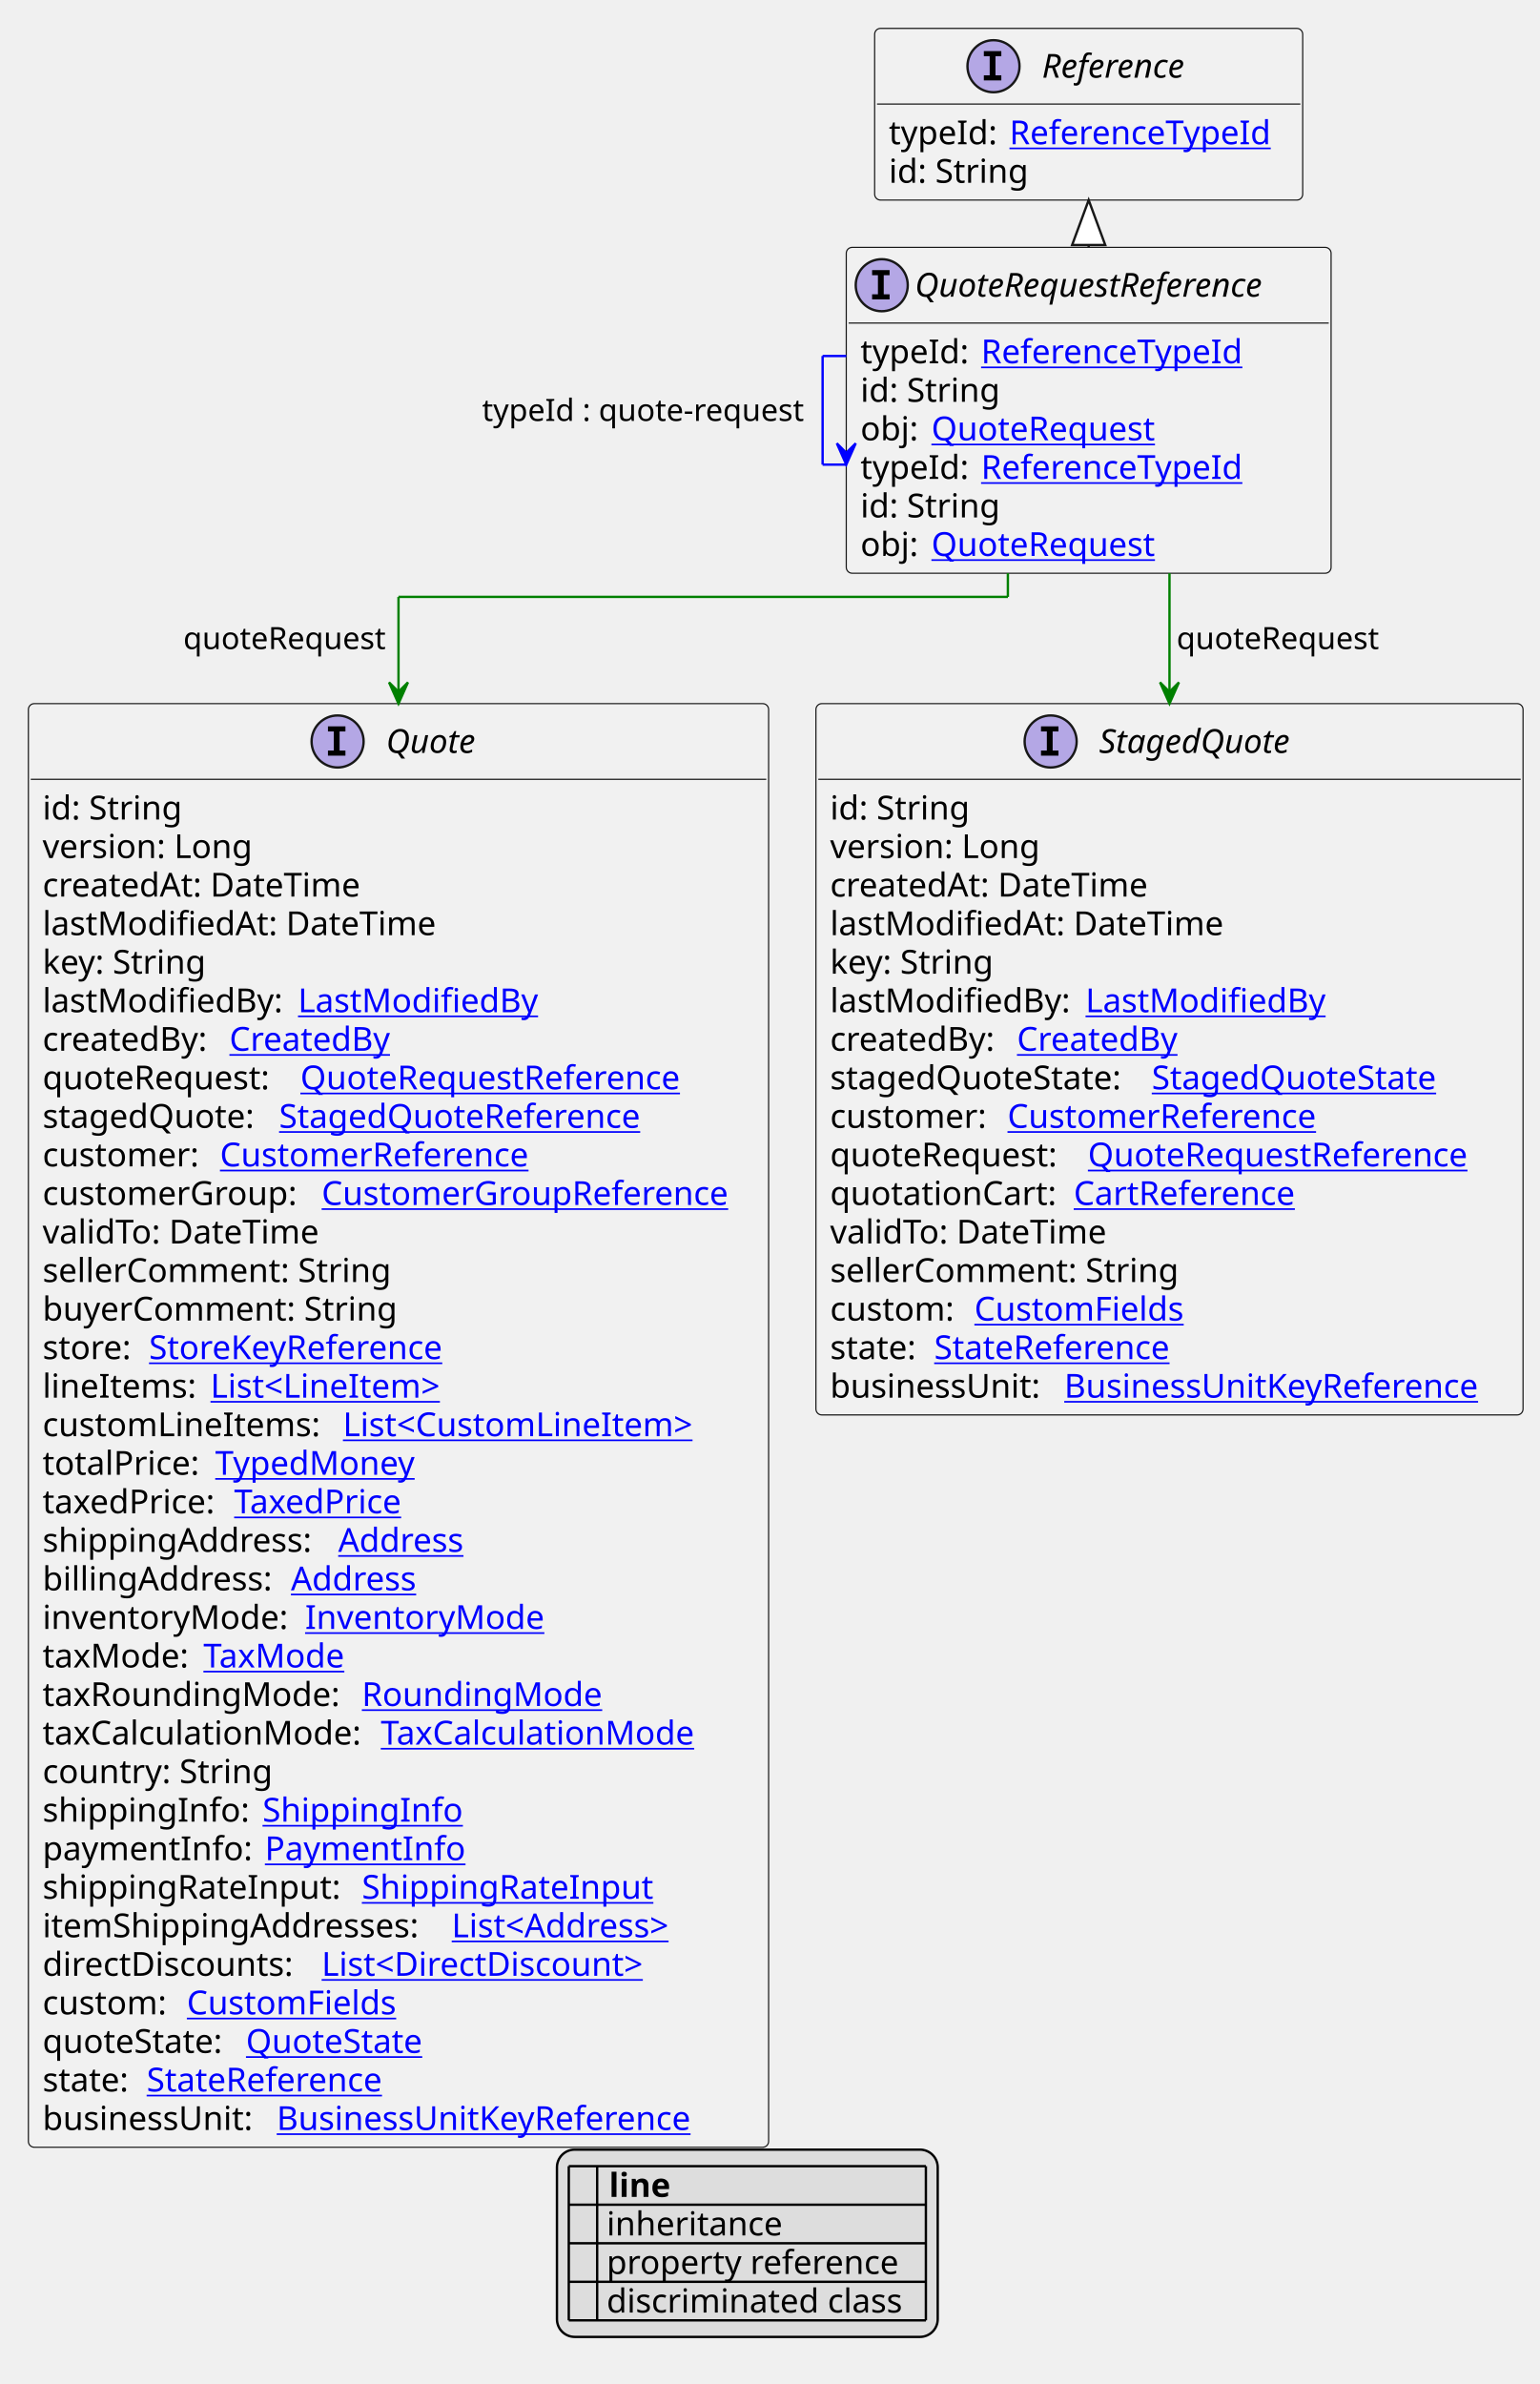
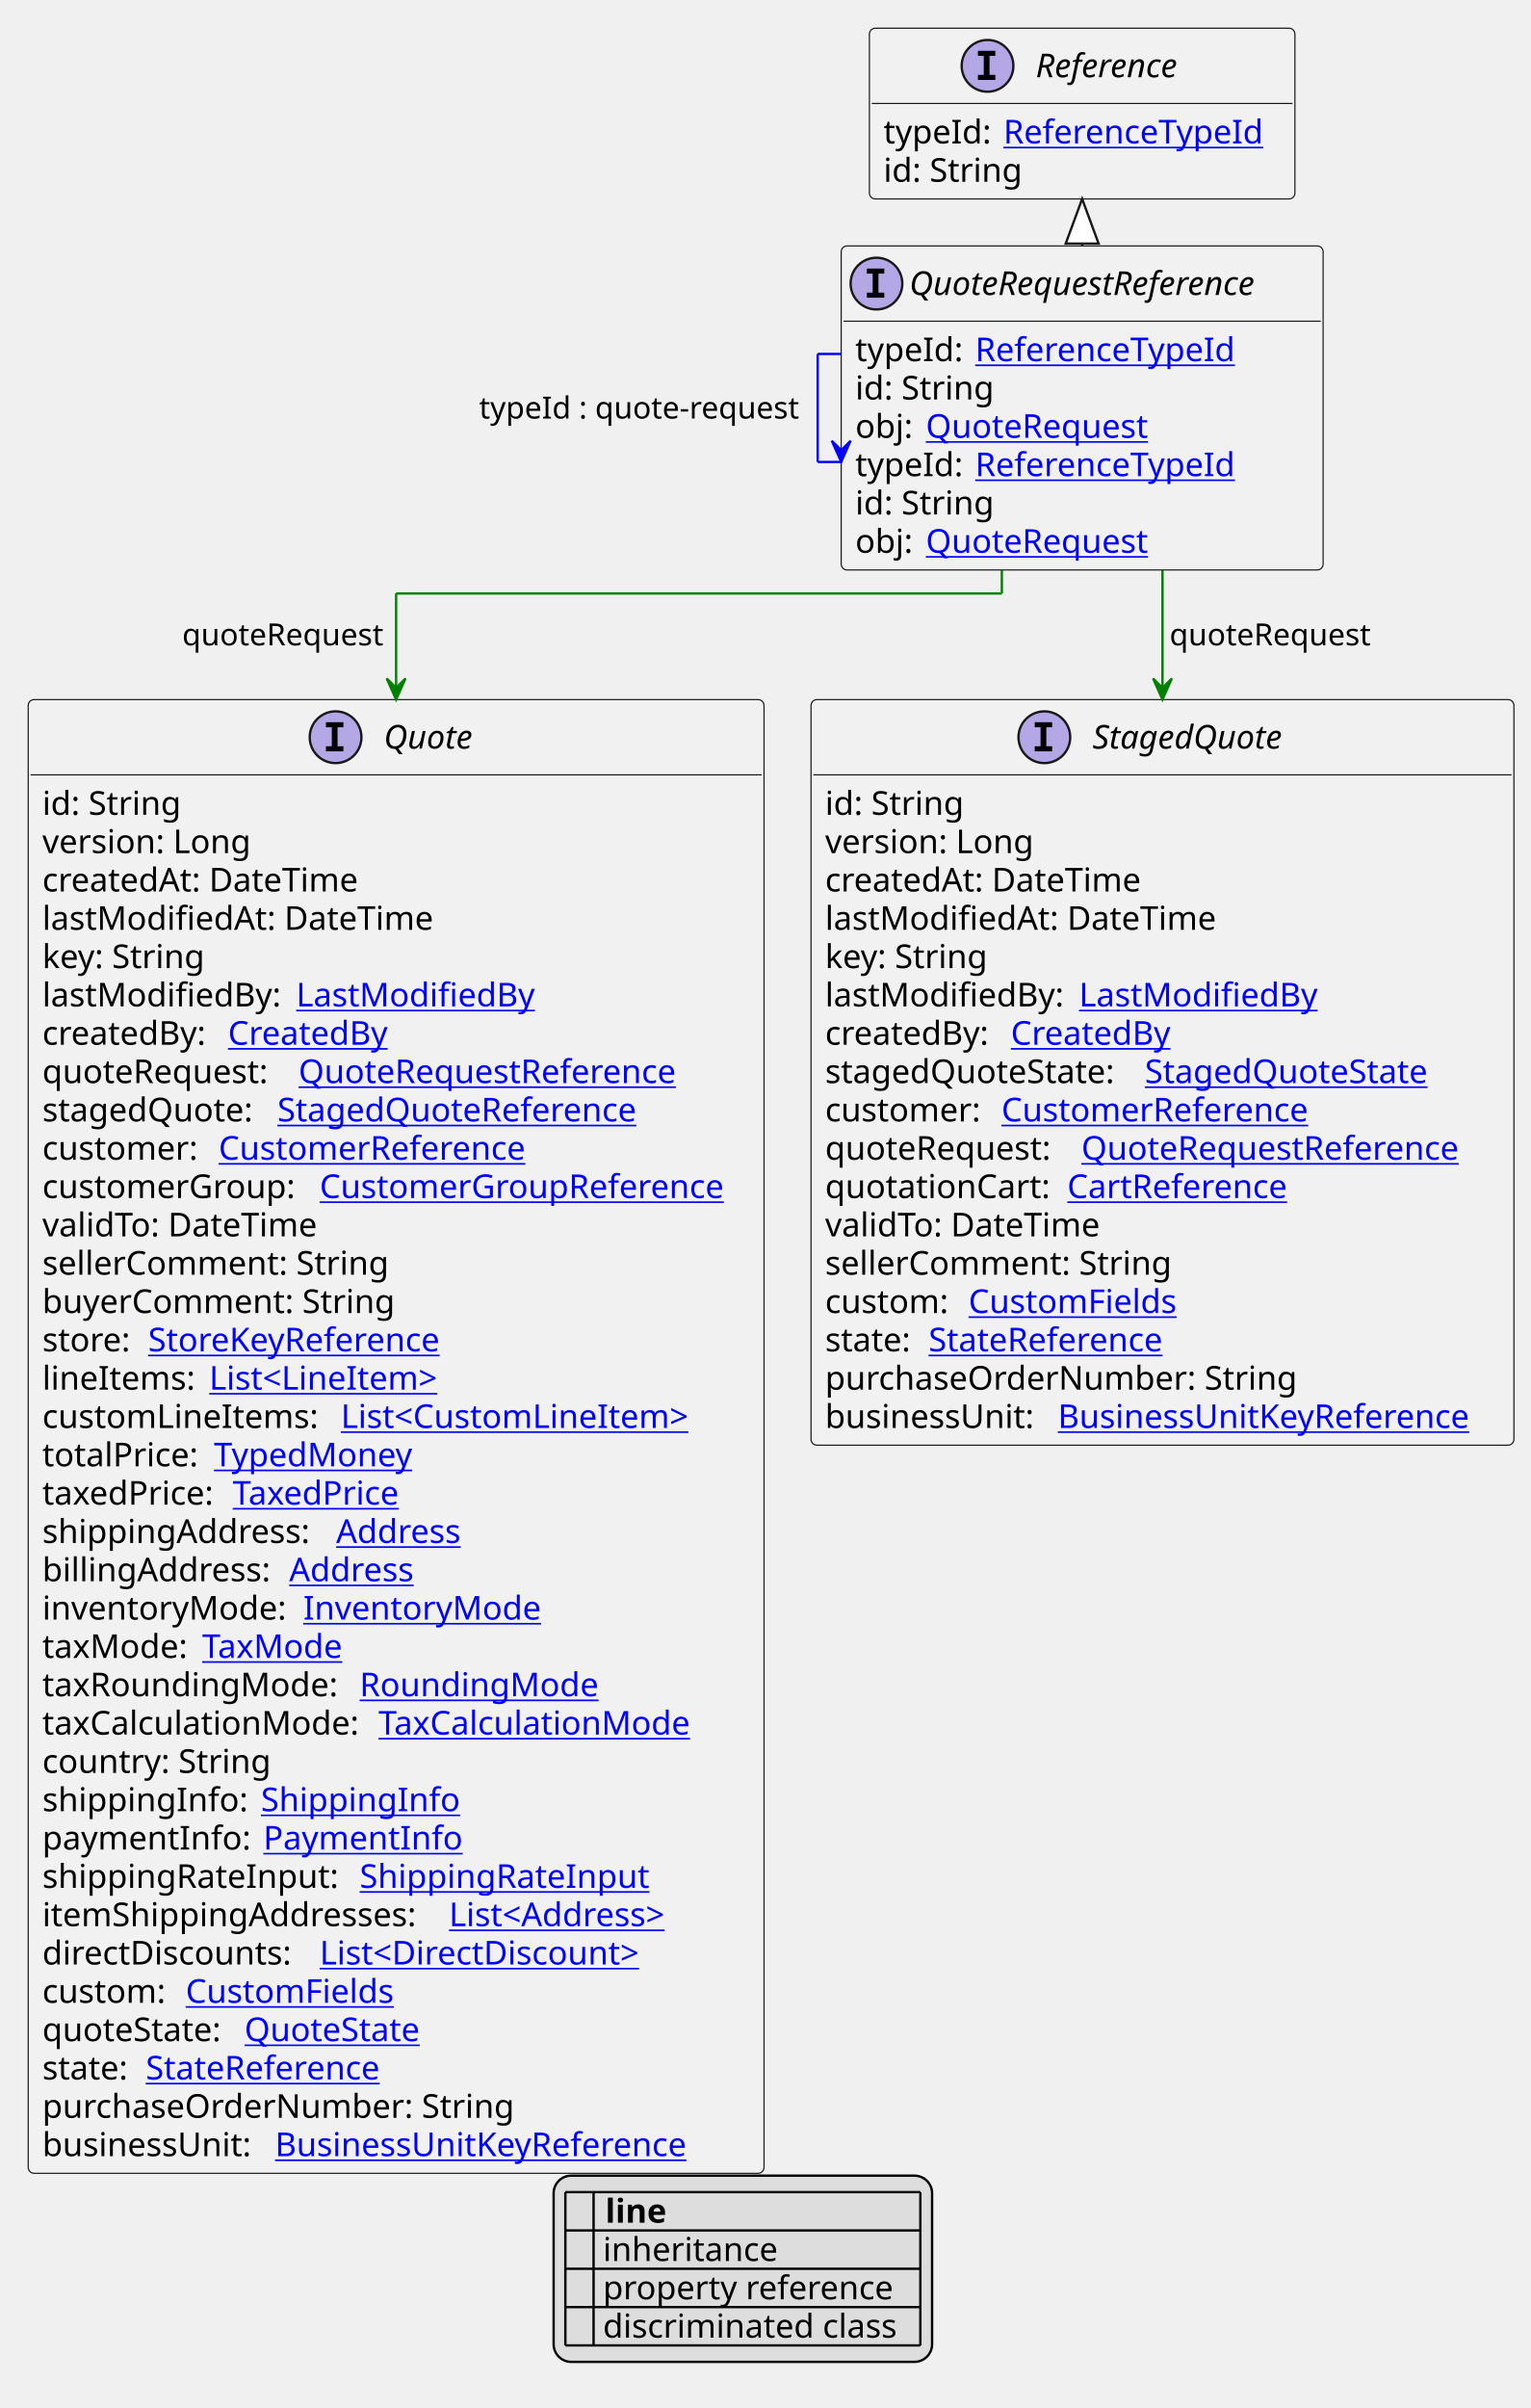
- <svg xmlns="http://www.w3.org/2000/svg" xmlns:xlink="http://www.w3.org/1999/xlink" contentStyleType="text/css" height="1008px" preserveAspectRatio="none" style="width:651px;height:1008px;background:#FFFFFF;" version="1.1" viewBox="0 0 651 1008" width="651px" zoomAndPan="magnify">
+ <svg xmlns="http://www.w3.org/2000/svg" xmlns:xlink="http://www.w3.org/1999/xlink" contentStyleType="text/css" height="1024px" preserveAspectRatio="none" style="width:651px;height:1024px;background:#FFFFFF;" version="1.1" viewBox="0 0 651 1024" width="651px" zoomAndPan="magnify">
  <defs>
-     <filter height="1" id="bigu9ifws51py0" width="1" x="0" y="0">
+     <filter height="1" id="b1to3df8abjfim0" width="1" x="0" y="0">
      <feFlood flood-color="#000000" result="flood" />
      <feComposite in="SourceGraphic" in2="flood" operator="over" />
    </filter>
-     <filter height="1" id="bigu9ifws51py1" width="1" x="0" y="0">
+     <filter height="1" id="b1to3df8abjfim1" width="1" x="0" y="0">
      <feFlood flood-color="#008000" result="flood" />
      <feComposite in="SourceGraphic" in2="flood" operator="over" />
    </filter>
-     <filter height="1" id="bigu9ifws51py2" width="1" x="0" y="0">
+     <filter height="1" id="b1to3df8abjfim2" width="1" x="0" y="0">
      <feFlood flood-color="#0000FF" result="flood" />
      <feComposite in="SourceGraphic" in2="flood" operator="over" />
    </filter>
  </defs>
  <g>
    <a href="QuoteRequestReference.svg" target="_top" title="QuoteRequestReference.svg" xlink:actuate="onRequest" xlink:href="QuoteRequestReference.svg" xlink:show="new" xlink:title="QuoteRequestReference.svg" xlink:type="simple">
      <g id="elem_QuoteRequestReference">
        <rect codeLine="20" fill="#F1F1F1" height="137.781" id="QuoteRequestReference" rx="2.5" ry="2.5" style="stroke:#181818;stroke-width:0.5;" width="205" x="357.833" y="104.594" />
        <ellipse cx="372.833" cy="120.594" fill="#B4A7E5" rx="11" ry="11" style="stroke:#181818;stroke-width:1.0;" />
        <path d="M368.755,116.359 L368.755,114.203 L376.146,114.203 L376.146,116.359 L373.677,116.359 L373.677,124.438 L376.146,124.438 L376.146,126.594 L368.755,126.594 L368.755,124.438 L371.224,124.438 L371.224,116.359 L368.755,116.359 Z " fill="#000000" />
        <text fill="#000000" font-family="sans-serif" font-size="14" font-style="italic" lengthAdjust="spacing" textLength="173" x="386.833" y="125.44">QuoteRequestReference</text>
        <line style="stroke:#181818;stroke-width:0.5;" x1="358.833" x2="561.833" y1="136.594" y2="136.594" />
        <text fill="#000000" font-family="sans-serif" font-size="14" lengthAdjust="spacing" textLength="47" x="363.833" y="153.589">typeId:</text>
        <a href="ReferenceTypeId.svg" target="_top" title="ReferenceTypeId.svg" xlink:actuate="onRequest" xlink:href="ReferenceTypeId.svg" xlink:show="new" xlink:title="ReferenceTypeId.svg" xlink:type="simple">
          <text fill="#0000FF" font-family="sans-serif" font-size="14" lengthAdjust="spacing" text-decoration="underline" textLength="118" x="414.833" y="153.589">ReferenceTypeId</text>
        </a>
        <text fill="#000000" font-family="sans-serif" font-size="14" lengthAdjust="spacing" textLength="61" x="363.833" y="169.886">id: String</text>
        <text fill="#000000" font-family="sans-serif" font-size="14" lengthAdjust="spacing" textLength="26" x="363.833" y="186.183">obj:</text>
        <a href="QuoteRequest.svg" target="_top" title="QuoteRequest.svg" xlink:actuate="onRequest" xlink:href="QuoteRequest.svg" xlink:show="new" xlink:title="QuoteRequest.svg" xlink:type="simple">
          <text fill="#0000FF" font-family="sans-serif" font-size="14" lengthAdjust="spacing" text-decoration="underline" textLength="102" x="393.833" y="186.183">QuoteRequest</text>
        </a>
        <text fill="#000000" font-family="sans-serif" font-size="14" lengthAdjust="spacing" textLength="47" x="363.833" y="202.48">typeId:</text>
        <a href="ReferenceTypeId.svg" target="_top" title="ReferenceTypeId.svg" xlink:actuate="onRequest" xlink:href="ReferenceTypeId.svg" xlink:show="new" xlink:title="ReferenceTypeId.svg" xlink:type="simple">
          <text fill="#0000FF" font-family="sans-serif" font-size="14" lengthAdjust="spacing" text-decoration="underline" textLength="118" x="414.833" y="202.48">ReferenceTypeId</text>
        </a>
        <text fill="#000000" font-family="sans-serif" font-size="14" lengthAdjust="spacing" textLength="61" x="363.833" y="218.776">id: String</text>
        <text fill="#000000" font-family="sans-serif" font-size="14" lengthAdjust="spacing" textLength="26" x="363.833" y="235.073">obj:</text>
        <a href="QuoteRequest.svg" target="_top" title="QuoteRequest.svg" xlink:actuate="onRequest" xlink:href="QuoteRequest.svg" xlink:show="new" xlink:title="QuoteRequest.svg" xlink:type="simple">
          <text fill="#0000FF" font-family="sans-serif" font-size="14" lengthAdjust="spacing" text-decoration="underline" textLength="102" x="393.833" y="235.073">QuoteRequest</text>
        </a>
      </g>
    </a>
    <a href="Reference.svg" target="_top" title="Reference.svg" xlink:actuate="onRequest" xlink:href="Reference.svg" xlink:show="new" xlink:title="Reference.svg" xlink:type="simple">
      <g id="elem_Reference">
        <rect codeLine="15" fill="#F1F1F1" height="72.594" id="Reference" rx="2.5" ry="2.5" style="stroke:#181818;stroke-width:0.5;" width="181" x="369.833" y="12" />
        <ellipse cx="420.083" cy="28" fill="#B4A7E5" rx="11" ry="11" style="stroke:#181818;stroke-width:1.0;" />
        <path d="M416.005,23.766 L416.005,21.609 L423.396,21.609 L423.396,23.766 L420.927,23.766 L420.927,31.844 L423.396,31.844 L423.396,34 L416.005,34 L416.005,31.844 L418.474,31.844 L418.474,23.766 L416.005,23.766 Z " fill="#000000" />
        <text fill="#000000" font-family="sans-serif" font-size="14" font-style="italic" lengthAdjust="spacing" textLength="72" x="440.583" y="32.847">Reference</text>
        <line style="stroke:#181818;stroke-width:0.5;" x1="370.833" x2="549.833" y1="44" y2="44" />
        <text fill="#000000" font-family="sans-serif" font-size="14" lengthAdjust="spacing" textLength="47" x="375.833" y="60.995">typeId:</text>
        <a href="ReferenceTypeId.svg" target="_top" title="ReferenceTypeId.svg" xlink:actuate="onRequest" xlink:href="ReferenceTypeId.svg" xlink:show="new" xlink:title="ReferenceTypeId.svg" xlink:type="simple">
          <text fill="#0000FF" font-family="sans-serif" font-size="14" lengthAdjust="spacing" text-decoration="underline" textLength="118" x="426.833" y="60.995">ReferenceTypeId</text>
        </a>
        <text fill="#000000" font-family="sans-serif" font-size="14" lengthAdjust="spacing" textLength="61" x="375.833" y="77.292">id: String</text>
      </g>
    </a>
    <a href="Quote.svg" target="_top" title="Quote.svg" xlink:actuate="onRequest" xlink:href="Quote.svg" xlink:show="new" xlink:title="Quote.svg" xlink:type="simple">
      <g id="elem_Quote">
-         <rect codeLine="25" fill="#F1F1F1" height="610.391" id="Quote" rx="2.5" ry="2.5" style="stroke:#181818;stroke-width:0.5;" width="313" x="12" y="297.508" />
+         <rect codeLine="25" fill="#F1F1F1" height="626.688" id="Quote" rx="2.5" ry="2.5" style="stroke:#181818;stroke-width:0.5;" width="313" x="12" y="297.508" />
        <ellipse cx="142.75" cy="313.508" fill="#B4A7E5" rx="11" ry="11" style="stroke:#181818;stroke-width:1.0;" />
        <path d="M138.672,309.273 L138.672,307.117 L146.062,307.117 L146.062,309.273 L143.594,309.273 L143.594,317.352 L146.062,317.352 L146.062,319.508 L138.672,319.508 L138.672,317.352 L141.141,317.352 L141.141,309.273 L138.672,309.273 Z " fill="#000000" />
        <text fill="#000000" font-family="sans-serif" font-size="14" font-style="italic" lengthAdjust="spacing" textLength="43" x="163.25" y="318.354">Quote</text>
        <line style="stroke:#181818;stroke-width:0.5;" x1="13" x2="324" y1="329.508" y2="329.508" />
        <text fill="#000000" font-family="sans-serif" font-size="14" lengthAdjust="spacing" textLength="61" x="18" y="346.503">id: String</text>
        <text fill="#000000" font-family="sans-serif" font-size="14" lengthAdjust="spacing" textLength="93" x="18" y="362.8">version: Long</text>
        <text fill="#000000" font-family="sans-serif" font-size="14" lengthAdjust="spacing" textLength="143" x="18" y="379.097">createdAt: DateTime</text>
        <text fill="#000000" font-family="sans-serif" font-size="14" lengthAdjust="spacing" textLength="172" x="18" y="395.394">lastModifiedAt: DateTime</text>
        <text fill="#000000" font-family="sans-serif" font-size="14" lengthAdjust="spacing" textLength="73" x="18" y="411.69">key: String</text>
        <text fill="#000000" font-family="sans-serif" font-size="14" lengthAdjust="spacing" textLength="104" x="18" y="427.987">lastModifiedBy:</text>
        <a href="LastModifiedBy.svg" target="_top" title="LastModifiedBy.svg" xlink:actuate="onRequest" xlink:href="LastModifiedBy.svg" xlink:show="new" xlink:title="LastModifiedBy.svg" xlink:type="simple">
          <text fill="#0000FF" font-family="sans-serif" font-size="14" lengthAdjust="spacing" text-decoration="underline" textLength="103" x="126" y="427.987">LastModifiedBy</text>
        </a>
        <text fill="#000000" font-family="sans-serif" font-size="14" lengthAdjust="spacing" textLength="75" x="18" y="444.284">createdBy:</text>
        <a href="CreatedBy.svg" target="_top" title="CreatedBy.svg" xlink:actuate="onRequest" xlink:href="CreatedBy.svg" xlink:show="new" xlink:title="CreatedBy.svg" xlink:type="simple">
          <text fill="#0000FF" font-family="sans-serif" font-size="14" lengthAdjust="spacing" text-decoration="underline" textLength="72" x="97" y="444.284">CreatedBy</text>
        </a>
        <text fill="#000000" font-family="sans-serif" font-size="14" lengthAdjust="spacing" textLength="105" x="18" y="460.581">quoteRequest:</text>
        <a href="QuoteRequestReference.svg" target="_top" title="QuoteRequestReference.svg" xlink:actuate="onRequest" xlink:href="QuoteRequestReference.svg" xlink:show="new" xlink:title="QuoteRequestReference.svg" xlink:type="simple">
          <text fill="#0000FF" font-family="sans-serif" font-size="14" lengthAdjust="spacing" text-decoration="underline" textLength="174" x="127" y="460.581">QuoteRequestReference</text>
        </a>
        <text fill="#000000" font-family="sans-serif" font-size="14" lengthAdjust="spacing" textLength="96" x="18" y="476.878">stagedQuote:</text>
        <a href="StagedQuoteReference.svg" target="_top" title="StagedQuoteReference.svg" xlink:actuate="onRequest" xlink:href="StagedQuoteReference.svg" xlink:show="new" xlink:title="StagedQuoteReference.svg" xlink:type="simple">
          <text fill="#0000FF" font-family="sans-serif" font-size="14" lengthAdjust="spacing" text-decoration="underline" textLength="164" x="118" y="476.878">StagedQuoteReference</text>
        </a>
        <text fill="#000000" font-family="sans-serif" font-size="14" lengthAdjust="spacing" textLength="71" x="18" y="493.175">customer:</text>
        <a href="CustomerReference.svg" target="_top" title="CustomerReference.svg" xlink:actuate="onRequest" xlink:href="CustomerReference.svg" xlink:show="new" xlink:title="CustomerReference.svg" xlink:type="simple">
          <text fill="#0000FF" font-family="sans-serif" font-size="14" lengthAdjust="spacing" text-decoration="underline" textLength="140" x="93" y="493.175">CustomerReference</text>
        </a>
        <text fill="#000000" font-family="sans-serif" font-size="14" lengthAdjust="spacing" textLength="114" x="18" y="509.472">customerGroup:</text>
        <a href="CustomerGroupReference.svg" target="_top" title="CustomerGroupReference.svg" xlink:actuate="onRequest" xlink:href="CustomerGroupReference.svg" xlink:show="new" xlink:title="CustomerGroupReference.svg" xlink:type="simple">
          <text fill="#0000FF" font-family="sans-serif" font-size="14" lengthAdjust="spacing" text-decoration="underline" textLength="183" x="136" y="509.472">CustomerGroupReference</text>
        </a>
        <text fill="#000000" font-family="sans-serif" font-size="14" lengthAdjust="spacing" textLength="124" x="18" y="525.769">validTo: DateTime</text>
        <text fill="#000000" font-family="sans-serif" font-size="14" lengthAdjust="spacing" textLength="154" x="18" y="542.065">sellerComment: String</text>
        <text fill="#000000" font-family="sans-serif" font-size="14" lengthAdjust="spacing" textLength="156" x="18" y="558.362">buyerComment: String</text>
        <text fill="#000000" font-family="sans-serif" font-size="14" lengthAdjust="spacing" textLength="41" x="18" y="574.659">store:</text>
        <a href="StoreKeyReference.svg" target="_top" title="StoreKeyReference.svg" xlink:actuate="onRequest" xlink:href="StoreKeyReference.svg" xlink:show="new" xlink:title="StoreKeyReference.svg" xlink:type="simple">
          <text fill="#0000FF" font-family="sans-serif" font-size="14" lengthAdjust="spacing" text-decoration="underline" textLength="134" x="63" y="574.659">StoreKeyReference</text>
        </a>
        <text fill="#000000" font-family="sans-serif" font-size="14" lengthAdjust="spacing" textLength="67" x="18" y="590.956">lineItems:</text>
        <a href="LineItem.svg" target="_top" title="LineItem.svg" xlink:actuate="onRequest" xlink:href="LineItem.svg" xlink:show="new" xlink:title="LineItem.svg" xlink:type="simple">
          <text fill="#0000FF" font-family="sans-serif" font-size="14" lengthAdjust="spacing" text-decoration="underline" textLength="105" x="89" y="590.956">List&lt;LineItem&gt;</text>
        </a>
        <text fill="#000000" font-family="sans-serif" font-size="14" lengthAdjust="spacing" textLength="123" x="18" y="607.253">customLineItems:</text>
        <a href="CustomLineItem.svg" target="_top" title="CustomLineItem.svg" xlink:actuate="onRequest" xlink:href="CustomLineItem.svg" xlink:show="new" xlink:title="CustomLineItem.svg" xlink:type="simple">
          <text fill="#0000FF" font-family="sans-serif" font-size="14" lengthAdjust="spacing" text-decoration="underline" textLength="159" x="145" y="607.253">List&lt;CustomLineItem&gt;</text>
        </a>
        <text fill="#000000" font-family="sans-serif" font-size="14" lengthAdjust="spacing" textLength="69" x="18" y="623.55">totalPrice:</text>
        <a href="TypedMoney.svg" target="_top" title="TypedMoney.svg" xlink:actuate="onRequest" xlink:href="TypedMoney.svg" xlink:show="new" xlink:title="TypedMoney.svg" xlink:type="simple">
          <text fill="#0000FF" font-family="sans-serif" font-size="14" lengthAdjust="spacing" text-decoration="underline" textLength="89" x="91" y="623.55">TypedMoney</text>
        </a>
        <text fill="#000000" font-family="sans-serif" font-size="14" lengthAdjust="spacing" textLength="77" x="18" y="639.847">taxedPrice:</text>
        <a href="TaxedPrice.svg" target="_top" title="TaxedPrice.svg" xlink:actuate="onRequest" xlink:href="TaxedPrice.svg" xlink:show="new" xlink:title="TaxedPrice.svg" xlink:type="simple">
          <text fill="#0000FF" font-family="sans-serif" font-size="14" lengthAdjust="spacing" text-decoration="underline" textLength="76" x="99" y="639.847">TaxedPrice</text>
        </a>
        <text fill="#000000" font-family="sans-serif" font-size="14" lengthAdjust="spacing" textLength="121" x="18" y="656.144">shippingAddress:</text>
        <a href="Address.svg" target="_top" title="Address.svg" xlink:actuate="onRequest" xlink:href="Address.svg" xlink:show="new" xlink:title="Address.svg" xlink:type="simple">
          <text fill="#0000FF" font-family="sans-serif" font-size="14" lengthAdjust="spacing" text-decoration="underline" textLength="57" x="143" y="656.144">Address</text>
        </a>
        <text fill="#000000" font-family="sans-serif" font-size="14" lengthAdjust="spacing" textLength="101" x="18" y="672.44">billingAddress:</text>
        <a href="Address.svg" target="_top" title="Address.svg" xlink:actuate="onRequest" xlink:href="Address.svg" xlink:show="new" xlink:title="Address.svg" xlink:type="simple">
          <text fill="#0000FF" font-family="sans-serif" font-size="14" lengthAdjust="spacing" text-decoration="underline" textLength="57" x="123" y="672.44">Address</text>
        </a>
        <text fill="#000000" font-family="sans-serif" font-size="14" lengthAdjust="spacing" textLength="107" x="18" y="688.737">inventoryMode:</text>
        <a href="InventoryMode.svg" target="_top" title="InventoryMode.svg" xlink:actuate="onRequest" xlink:href="InventoryMode.svg" xlink:show="new" xlink:title="InventoryMode.svg" xlink:type="simple">
          <text fill="#0000FF" font-family="sans-serif" font-size="14" lengthAdjust="spacing" text-decoration="underline" textLength="102" x="129" y="688.737">InventoryMode</text>
        </a>
        <text fill="#000000" font-family="sans-serif" font-size="14" lengthAdjust="spacing" textLength="64" x="18" y="705.034">taxMode:</text>
        <a href="TaxMode.svg" target="_top" title="TaxMode.svg" xlink:actuate="onRequest" xlink:href="TaxMode.svg" xlink:show="new" xlink:title="TaxMode.svg" xlink:type="simple">
          <text fill="#0000FF" font-family="sans-serif" font-size="14" lengthAdjust="spacing" text-decoration="underline" textLength="63" x="86" y="705.034">TaxMode</text>
        </a>
        <text fill="#000000" font-family="sans-serif" font-size="14" lengthAdjust="spacing" textLength="131" x="18" y="721.331">taxRoundingMode:</text>
        <a href="RoundingMode.svg" target="_top" title="RoundingMode.svg" xlink:actuate="onRequest" xlink:href="RoundingMode.svg" xlink:show="new" xlink:title="RoundingMode.svg" xlink:type="simple">
          <text fill="#0000FF" font-family="sans-serif" font-size="14" lengthAdjust="spacing" text-decoration="underline" textLength="106" x="153" y="721.331">RoundingMode</text>
        </a>
        <text fill="#000000" font-family="sans-serif" font-size="14" lengthAdjust="spacing" textLength="139" x="18" y="737.628">taxCalculationMode:</text>
        <a href="TaxCalculationMode.svg" target="_top" title="TaxCalculationMode.svg" xlink:actuate="onRequest" xlink:href="TaxCalculationMode.svg" xlink:show="new" xlink:title="TaxCalculationMode.svg" xlink:type="simple">
          <text fill="#0000FF" font-family="sans-serif" font-size="14" lengthAdjust="spacing" text-decoration="underline" textLength="138" x="161" y="737.628">TaxCalculationMode</text>
        </a>
        <text fill="#000000" font-family="sans-serif" font-size="14" lengthAdjust="spacing" textLength="101" x="18" y="753.925">country: String</text>
        <text fill="#000000" font-family="sans-serif" font-size="14" lengthAdjust="spacing" textLength="89" x="18" y="770.222">shippingInfo:</text>
        <a href="ShippingInfo.svg" target="_top" title="ShippingInfo.svg" xlink:actuate="onRequest" xlink:href="ShippingInfo.svg" xlink:show="new" xlink:title="ShippingInfo.svg" xlink:type="simple">
          <text fill="#0000FF" font-family="sans-serif" font-size="14" lengthAdjust="spacing" text-decoration="underline" textLength="85" x="111" y="770.222">ShippingInfo</text>
        </a>
        <text fill="#000000" font-family="sans-serif" font-size="14" lengthAdjust="spacing" textLength="90" x="18" y="786.519">paymentInfo:</text>
        <a href="PaymentInfo.svg" target="_top" title="PaymentInfo.svg" xlink:actuate="onRequest" xlink:href="PaymentInfo.svg" xlink:show="new" xlink:title="PaymentInfo.svg" xlink:type="simple">
          <text fill="#0000FF" font-family="sans-serif" font-size="14" lengthAdjust="spacing" text-decoration="underline" textLength="85" x="112" y="786.519">PaymentInfo</text>
        </a>
        <text fill="#000000" font-family="sans-serif" font-size="14" lengthAdjust="spacing" textLength="131" x="18" y="802.815">shippingRateInput:</text>
        <a href="ShippingRateInput.svg" target="_top" title="ShippingRateInput.svg" xlink:actuate="onRequest" xlink:href="ShippingRateInput.svg" xlink:show="new" xlink:title="ShippingRateInput.svg" xlink:type="simple">
          <text fill="#0000FF" font-family="sans-serif" font-size="14" lengthAdjust="spacing" text-decoration="underline" textLength="127" x="153" y="802.815">ShippingRateInput</text>
        </a>
        <text fill="#000000" font-family="sans-serif" font-size="14" lengthAdjust="spacing" textLength="169" x="18" y="819.112">itemShippingAddresses:</text>
        <a href="Address.svg" target="_top" title="Address.svg" xlink:actuate="onRequest" xlink:href="Address.svg" xlink:show="new" xlink:title="Address.svg" xlink:type="simple">
          <text fill="#0000FF" font-family="sans-serif" font-size="14" lengthAdjust="spacing" text-decoration="underline" textLength="104" x="191" y="819.112">List&lt;Address&gt;</text>
        </a>
        <text fill="#000000" font-family="sans-serif" font-size="14" lengthAdjust="spacing" textLength="114" x="18" y="835.409">directDiscounts:</text>
        <a href="DirectDiscount.svg" target="_top" title="DirectDiscount.svg" xlink:actuate="onRequest" xlink:href="DirectDiscount.svg" xlink:show="new" xlink:title="DirectDiscount.svg" xlink:type="simple">
          <text fill="#0000FF" font-family="sans-serif" font-size="14" lengthAdjust="spacing" text-decoration="underline" textLength="150" x="136" y="835.409">List&lt;DirectDiscount&gt;</text>
        </a>
        <text fill="#000000" font-family="sans-serif" font-size="14" lengthAdjust="spacing" textLength="57" x="18" y="851.706">custom:</text>
        <a href="CustomFields.svg" target="_top" title="CustomFields.svg" xlink:actuate="onRequest" xlink:href="CustomFields.svg" xlink:show="new" xlink:title="CustomFields.svg" xlink:type="simple">
          <text fill="#0000FF" font-family="sans-serif" font-size="14" lengthAdjust="spacing" text-decoration="underline" textLength="94" x="79" y="851.706">CustomFields</text>
        </a>
        <text fill="#000000" font-family="sans-serif" font-size="14" lengthAdjust="spacing" textLength="82" x="18" y="868.003">quoteState:</text>
        <a href="QuoteState.svg" target="_top" title="QuoteState.svg" xlink:actuate="onRequest" xlink:href="QuoteState.svg" xlink:show="new" xlink:title="QuoteState.svg" xlink:type="simple">
          <text fill="#0000FF" font-family="sans-serif" font-size="14" lengthAdjust="spacing" text-decoration="underline" textLength="79" x="104" y="868.003">QuoteState</text>
        </a>
        <text fill="#000000" font-family="sans-serif" font-size="14" lengthAdjust="spacing" textLength="40" x="18" y="884.3">state:</text>
        <a href="StateReference.svg" target="_top" title="StateReference.svg" xlink:actuate="onRequest" xlink:href="StateReference.svg" xlink:show="new" xlink:title="StateReference.svg" xlink:type="simple">
          <text fill="#0000FF" font-family="sans-serif" font-size="14" lengthAdjust="spacing" text-decoration="underline" textLength="108" x="62" y="884.3">StateReference</text>
        </a>
-         <text fill="#000000" font-family="sans-serif" font-size="14" lengthAdjust="spacing" textLength="95" x="18" y="900.597">businessUnit:</text>
+         <text fill="#000000" font-family="sans-serif" font-size="14" lengthAdjust="spacing" textLength="208" x="18" y="900.597">purchaseOrderNumber: String</text>
+         <text fill="#000000" font-family="sans-serif" font-size="14" lengthAdjust="spacing" textLength="95" x="18" y="916.894">businessUnit:</text>
        <a href="BusinessUnitKeyReference.svg" target="_top" title="BusinessUnitKeyReference.svg" xlink:actuate="onRequest" xlink:href="BusinessUnitKeyReference.svg" xlink:show="new" xlink:title="BusinessUnitKeyReference.svg" xlink:type="simple">
-           <text fill="#0000FF" font-family="sans-serif" font-size="14" lengthAdjust="spacing" text-decoration="underline" textLength="188" x="117" y="900.597">BusinessUnitKeyReference</text>
+           <text fill="#0000FF" font-family="sans-serif" font-size="14" lengthAdjust="spacing" text-decoration="underline" textLength="188" x="117" y="916.894">BusinessUnitKeyReference</text>
        </a>
      </g>
    </a>
    <a href="StagedQuote.svg" target="_top" title="StagedQuote.svg" xlink:actuate="onRequest" xlink:href="StagedQuote.svg" xlink:show="new" xlink:title="StagedQuote.svg" xlink:type="simple">
      <g id="elem_StagedQuote">
-         <rect codeLine="62" fill="#F1F1F1" height="300.75" id="StagedQuote" rx="2.5" ry="2.5" style="stroke:#181818;stroke-width:0.5;" width="299" x="345" y="297.508" />
+         <rect codeLine="63" fill="#F1F1F1" height="317.047" id="StagedQuote" rx="2.5" ry="2.5" style="stroke:#181818;stroke-width:0.5;" width="299" x="345" y="297.508" />
        <ellipse cx="444.25" cy="313.508" fill="#B4A7E5" rx="11" ry="11" style="stroke:#181818;stroke-width:1.0;" />
        <path d="M440.172,309.273 L440.172,307.117 L447.562,307.117 L447.562,309.273 L445.094,309.273 L445.094,317.352 L447.562,317.352 L447.562,319.508 L440.172,319.508 L440.172,317.352 L442.641,317.352 L442.641,309.273 L440.172,309.273 Z " fill="#000000" />
        <text fill="#000000" font-family="sans-serif" font-size="14" font-style="italic" lengthAdjust="spacing" textLength="92" x="464.75" y="318.354">StagedQuote</text>
        <line style="stroke:#181818;stroke-width:0.5;" x1="346" x2="643" y1="329.508" y2="329.508" />
        <text fill="#000000" font-family="sans-serif" font-size="14" lengthAdjust="spacing" textLength="61" x="351" y="346.503">id: String</text>
        <text fill="#000000" font-family="sans-serif" font-size="14" lengthAdjust="spacing" textLength="93" x="351" y="362.8">version: Long</text>
        <text fill="#000000" font-family="sans-serif" font-size="14" lengthAdjust="spacing" textLength="143" x="351" y="379.097">createdAt: DateTime</text>
        <text fill="#000000" font-family="sans-serif" font-size="14" lengthAdjust="spacing" textLength="172" x="351" y="395.394">lastModifiedAt: DateTime</text>
        <text fill="#000000" font-family="sans-serif" font-size="14" lengthAdjust="spacing" textLength="73" x="351" y="411.69">key: String</text>
        <text fill="#000000" font-family="sans-serif" font-size="14" lengthAdjust="spacing" textLength="104" x="351" y="427.987">lastModifiedBy:</text>
        <a href="LastModifiedBy.svg" target="_top" title="LastModifiedBy.svg" xlink:actuate="onRequest" xlink:href="LastModifiedBy.svg" xlink:show="new" xlink:title="LastModifiedBy.svg" xlink:type="simple">
          <text fill="#0000FF" font-family="sans-serif" font-size="14" lengthAdjust="spacing" text-decoration="underline" textLength="103" x="459" y="427.987">LastModifiedBy</text>
        </a>
        <text fill="#000000" font-family="sans-serif" font-size="14" lengthAdjust="spacing" textLength="75" x="351" y="444.284">createdBy:</text>
        <a href="CreatedBy.svg" target="_top" title="CreatedBy.svg" xlink:actuate="onRequest" xlink:href="CreatedBy.svg" xlink:show="new" xlink:title="CreatedBy.svg" xlink:type="simple">
          <text fill="#0000FF" font-family="sans-serif" font-size="14" lengthAdjust="spacing" text-decoration="underline" textLength="72" x="430" y="444.284">CreatedBy</text>
        </a>
        <text fill="#000000" font-family="sans-serif" font-size="14" lengthAdjust="spacing" textLength="132" x="351" y="460.581">stagedQuoteState:</text>
        <a href="StagedQuoteState.svg" target="_top" title="StagedQuoteState.svg" xlink:actuate="onRequest" xlink:href="StagedQuoteState.svg" xlink:show="new" xlink:title="StagedQuoteState.svg" xlink:type="simple">
          <text fill="#0000FF" font-family="sans-serif" font-size="14" lengthAdjust="spacing" text-decoration="underline" textLength="128" x="487" y="460.581">StagedQuoteState</text>
        </a>
        <text fill="#000000" font-family="sans-serif" font-size="14" lengthAdjust="spacing" textLength="71" x="351" y="476.878">customer:</text>
        <a href="CustomerReference.svg" target="_top" title="CustomerReference.svg" xlink:actuate="onRequest" xlink:href="CustomerReference.svg" xlink:show="new" xlink:title="CustomerReference.svg" xlink:type="simple">
          <text fill="#0000FF" font-family="sans-serif" font-size="14" lengthAdjust="spacing" text-decoration="underline" textLength="140" x="426" y="476.878">CustomerReference</text>
        </a>
        <text fill="#000000" font-family="sans-serif" font-size="14" lengthAdjust="spacing" textLength="105" x="351" y="493.175">quoteRequest:</text>
        <a href="QuoteRequestReference.svg" target="_top" title="QuoteRequestReference.svg" xlink:actuate="onRequest" xlink:href="QuoteRequestReference.svg" xlink:show="new" xlink:title="QuoteRequestReference.svg" xlink:type="simple">
          <text fill="#0000FF" font-family="sans-serif" font-size="14" lengthAdjust="spacing" text-decoration="underline" textLength="174" x="460" y="493.175">QuoteRequestReference</text>
        </a>
        <text fill="#000000" font-family="sans-serif" font-size="14" lengthAdjust="spacing" textLength="99" x="351" y="509.472">quotationCart:</text>
        <a href="CartReference.svg" target="_top" title="CartReference.svg" xlink:actuate="onRequest" xlink:href="CartReference.svg" xlink:show="new" xlink:title="CartReference.svg" xlink:type="simple">
          <text fill="#0000FF" font-family="sans-serif" font-size="14" lengthAdjust="spacing" text-decoration="underline" textLength="100" x="454" y="509.472">CartReference</text>
        </a>
        <text fill="#000000" font-family="sans-serif" font-size="14" lengthAdjust="spacing" textLength="124" x="351" y="525.769">validTo: DateTime</text>
        <text fill="#000000" font-family="sans-serif" font-size="14" lengthAdjust="spacing" textLength="154" x="351" y="542.065">sellerComment: String</text>
        <text fill="#000000" font-family="sans-serif" font-size="14" lengthAdjust="spacing" textLength="57" x="351" y="558.362">custom:</text>
        <a href="CustomFields.svg" target="_top" title="CustomFields.svg" xlink:actuate="onRequest" xlink:href="CustomFields.svg" xlink:show="new" xlink:title="CustomFields.svg" xlink:type="simple">
          <text fill="#0000FF" font-family="sans-serif" font-size="14" lengthAdjust="spacing" text-decoration="underline" textLength="94" x="412" y="558.362">CustomFields</text>
        </a>
        <text fill="#000000" font-family="sans-serif" font-size="14" lengthAdjust="spacing" textLength="40" x="351" y="574.659">state:</text>
        <a href="StateReference.svg" target="_top" title="StateReference.svg" xlink:actuate="onRequest" xlink:href="StateReference.svg" xlink:show="new" xlink:title="StateReference.svg" xlink:type="simple">
          <text fill="#0000FF" font-family="sans-serif" font-size="14" lengthAdjust="spacing" text-decoration="underline" textLength="108" x="395" y="574.659">StateReference</text>
        </a>
-         <text fill="#000000" font-family="sans-serif" font-size="14" lengthAdjust="spacing" textLength="95" x="351" y="590.956">businessUnit:</text>
+         <text fill="#000000" font-family="sans-serif" font-size="14" lengthAdjust="spacing" textLength="208" x="351" y="590.956">purchaseOrderNumber: String</text>
+         <text fill="#000000" font-family="sans-serif" font-size="14" lengthAdjust="spacing" textLength="95" x="351" y="607.253">businessUnit:</text>
        <a href="BusinessUnitKeyReference.svg" target="_top" title="BusinessUnitKeyReference.svg" xlink:actuate="onRequest" xlink:href="BusinessUnitKeyReference.svg" xlink:show="new" xlink:title="BusinessUnitKeyReference.svg" xlink:type="simple">
-           <text fill="#0000FF" font-family="sans-serif" font-size="14" lengthAdjust="spacing" text-decoration="underline" textLength="188" x="450" y="590.956">BusinessUnitKeyReference</text>
+           <text fill="#0000FF" font-family="sans-serif" font-size="14" lengthAdjust="spacing" text-decoration="underline" textLength="188" x="450" y="607.253">BusinessUnitKeyReference</text>
        </a>
      </g>
    </a>
    <line style="stroke:#181818;stroke-width:1.0;" x1="460.333" x2="460.333" y1="84.594" y2="104.594" />
    <polygon fill="#FFFFFF" points="460.333,84.594,453.333,103.594,467.333,103.594,460.333,84.594" style="stroke:#181818;stroke-width:1.0;" />
    <line style="stroke:#0000FF;stroke-width:1.0;" x1="357.833" x2="347.833" y1="150.521" y2="150.521" />
    <line style="stroke:#0000FF;stroke-width:1.0;" x1="347.833" x2="347.833" y1="150.521" y2="196.448" />
    <line style="stroke:#0000FF;stroke-width:1.0;" x1="347.833" x2="357.833" y1="196.448" y2="196.448" />
    <polygon fill="#0000FF" points="357.833,196.448,361.833,187.448,357.833,191.448,353.833,187.448,357.833,196.448" style="stroke:#0000FF;stroke-width:1.0;" />
    <text fill="#000000" font-family="sans-serif" font-size="13" lengthAdjust="spacing" textLength="142" x="203.833" y="177.985">typeId : quote-request</text>
    <line style="stroke:#008000;stroke-width:1.0;" x1="426.167" x2="426.167" y1="242.375" y2="252.375" />
    <line style="stroke:#008000;stroke-width:1.0;" x1="426.167" x2="168.5" y1="252.375" y2="252.375" />
    <line style="stroke:#008000;stroke-width:1.0;" x1="168.5" x2="168.5" y1="252.375" y2="297.508" />
    <polygon fill="#008000" points="168.5,297.508,172.5,288.508,168.5,292.508,164.5,288.508,168.5,297.508" style="stroke:#008000;stroke-width:1.0;" />
    <text fill="#000000" font-family="sans-serif" font-size="13" lengthAdjust="spacing" textLength="89" x="77.5" y="274.442">quoteRequest</text>
    <line style="stroke:#008000;stroke-width:1.0;" x1="494.5" x2="494.5" y1="242.375" y2="297.508" />
    <polygon fill="#008000" points="494.5,297.508,498.5,288.508,494.5,292.508,490.5,288.508,494.5,297.508" style="stroke:#008000;stroke-width:1.0;" />
    <text fill="#000000" font-family="sans-serif" font-size="13" lengthAdjust="spacing" textLength="89" x="497.5" y="274.442">quoteRequest</text>
-     <rect fill="#DDDDDD" height="79.188" id="_legend" rx="7.5" ry="7.5" style="stroke:#000000;stroke-width:1.0;" width="161" x="235.5" y="908.898" />
-     <text fill="#000000" font-family="sans-serif" font-size="14" font-weight="bold" lengthAdjust="spacing" textLength="5" x="240.5" y="928.894"> </text>
-     <text fill="#000000" font-family="sans-serif" font-size="14" font-weight="bold" lengthAdjust="spacing" textLength="28" x="257.5" y="928.894">line</text>
-     <text fill="#000000" filter="url(#bigu9ifws51py0)" font-family="sans-serif" font-size="14" lengthAdjust="spacing" textLength="12" x="240.5" y="945.19">   </text>
-     <text fill="#000000" font-family="sans-serif" font-size="14" lengthAdjust="spacing" textLength="77" x="256.5" y="945.19">inheritance</text>
-     <text fill="#000000" filter="url(#bigu9ifws51py1)" font-family="sans-serif" font-size="14" lengthAdjust="spacing" textLength="12" x="240.5" y="961.487">   </text>
-     <text fill="#000000" font-family="sans-serif" font-size="14" lengthAdjust="spacing" textLength="129" x="256.5" y="961.487">property reference</text>
-     <text fill="#000000" filter="url(#bigu9ifws51py2)" font-family="sans-serif" font-size="14" lengthAdjust="spacing" textLength="12" x="240.5" y="977.784">   </text>
-     <text fill="#000000" font-family="sans-serif" font-size="14" lengthAdjust="spacing" textLength="131" x="256.5" y="977.784">discriminated class</text>
-     <line style="stroke:#000000;stroke-width:1.0;" x1="240.5" x2="391.5" y1="915.898" y2="915.898" />
+     <rect fill="#DDDDDD" height="79.188" id="_legend" rx="7.5" ry="7.5" style="stroke:#000000;stroke-width:1.0;" width="161" x="235.5" y="925.195" />
+     <text fill="#000000" font-family="sans-serif" font-size="14" font-weight="bold" lengthAdjust="spacing" textLength="5" x="240.5" y="945.19"> </text>
+     <text fill="#000000" font-family="sans-serif" font-size="14" font-weight="bold" lengthAdjust="spacing" textLength="28" x="257.5" y="945.19">line</text>
+     <text fill="#000000" filter="url(#b1to3df8abjfim0)" font-family="sans-serif" font-size="14" lengthAdjust="spacing" textLength="12" x="240.5" y="961.487">   </text>
+     <text fill="#000000" font-family="sans-serif" font-size="14" lengthAdjust="spacing" textLength="77" x="256.5" y="961.487">inheritance</text>
+     <text fill="#000000" filter="url(#b1to3df8abjfim1)" font-family="sans-serif" font-size="14" lengthAdjust="spacing" textLength="12" x="240.5" y="977.784">   </text>
+     <text fill="#000000" font-family="sans-serif" font-size="14" lengthAdjust="spacing" textLength="129" x="256.5" y="977.784">property reference</text>
+     <text fill="#000000" filter="url(#b1to3df8abjfim2)" font-family="sans-serif" font-size="14" lengthAdjust="spacing" textLength="12" x="240.5" y="994.081">   </text>
+     <text fill="#000000" font-family="sans-serif" font-size="14" lengthAdjust="spacing" textLength="131" x="256.5" y="994.081">discriminated class</text>
    <line style="stroke:#000000;stroke-width:1.0;" x1="240.5" x2="391.5" y1="932.195" y2="932.195" />
    <line style="stroke:#000000;stroke-width:1.0;" x1="240.5" x2="391.5" y1="948.492" y2="948.492" />
    <line style="stroke:#000000;stroke-width:1.0;" x1="240.5" x2="391.5" y1="964.789" y2="964.789" />
    <line style="stroke:#000000;stroke-width:1.0;" x1="240.5" x2="391.5" y1="981.086" y2="981.086" />
-     <line style="stroke:#000000;stroke-width:1.0;" x1="240.5" x2="240.5" y1="915.898" y2="981.086" />
-     <line style="stroke:#000000;stroke-width:1.0;" x1="252.5" x2="252.5" y1="915.898" y2="981.086" />
-     <line style="stroke:#000000;stroke-width:1.0;" x1="391.5" x2="391.5" y1="915.898" y2="981.086" />
+     <line style="stroke:#000000;stroke-width:1.0;" x1="240.5" x2="391.5" y1="997.383" y2="997.383" />
+     <line style="stroke:#000000;stroke-width:1.0;" x1="240.5" x2="240.5" y1="932.195" y2="997.383" />
+     <line style="stroke:#000000;stroke-width:1.0;" x1="252.5" x2="252.5" y1="932.195" y2="997.383" />
+     <line style="stroke:#000000;stroke-width:1.0;" x1="391.5" x2="391.5" y1="932.195" y2="997.383" />
  </g>
</svg>
